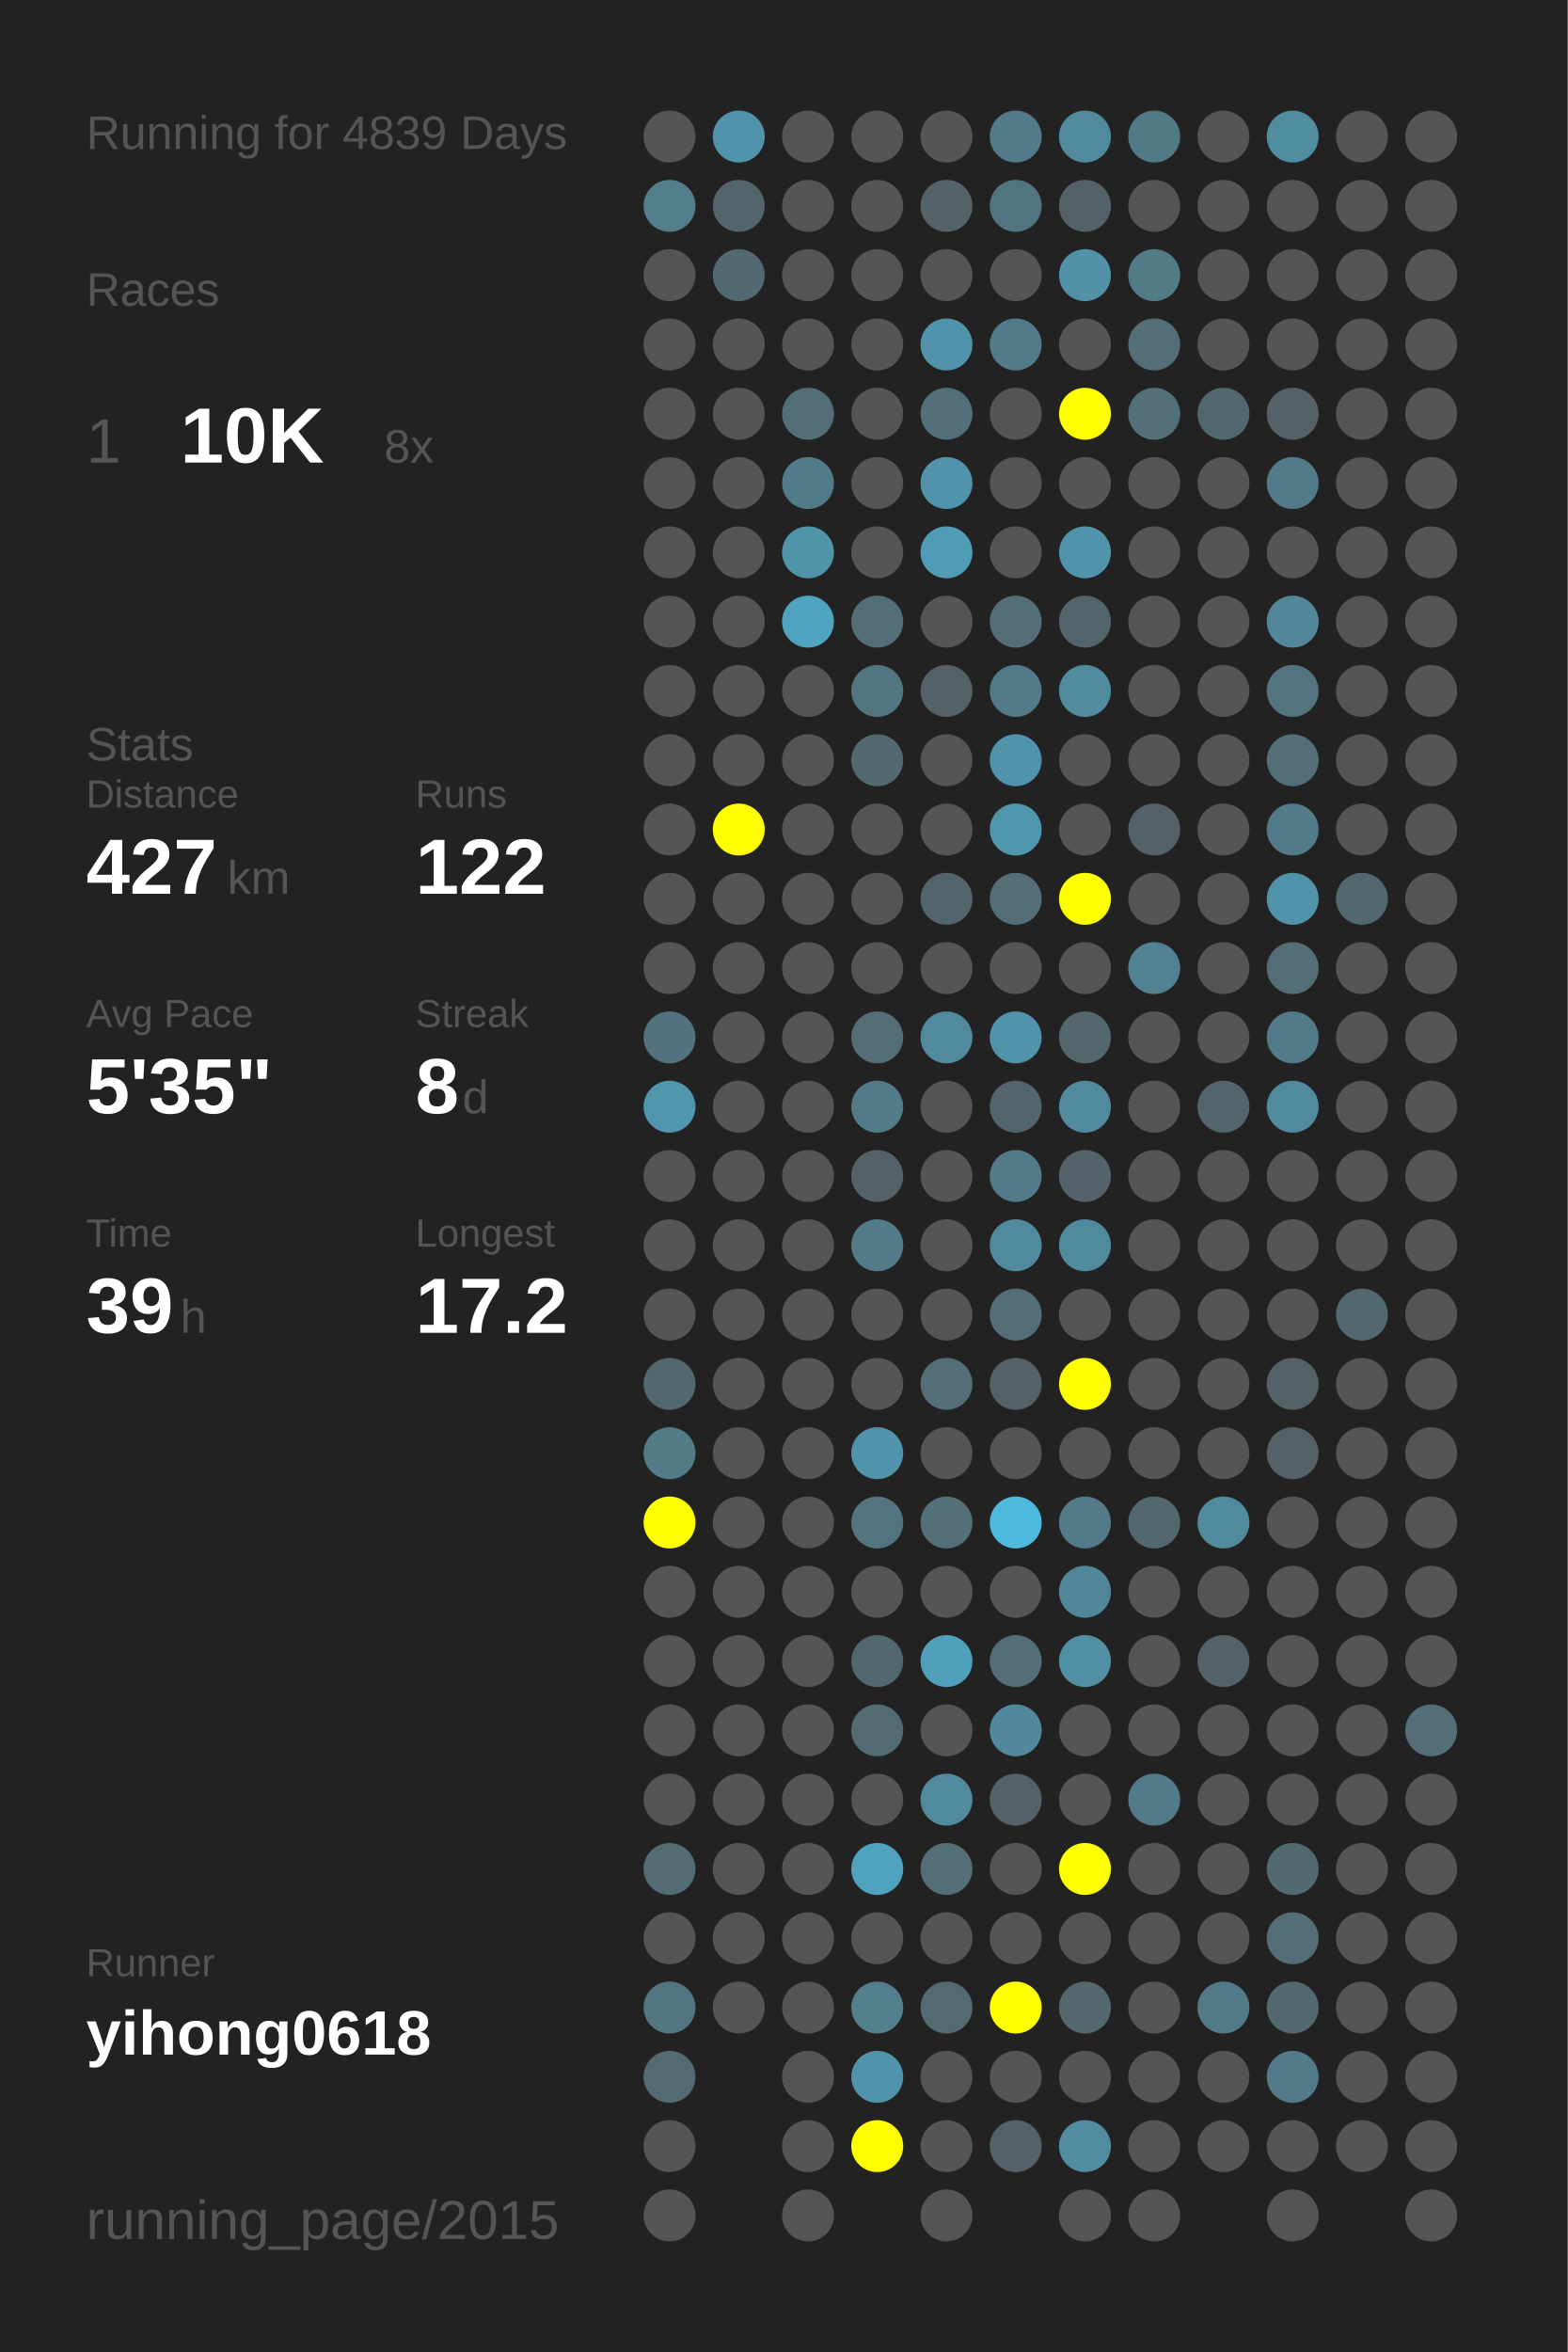
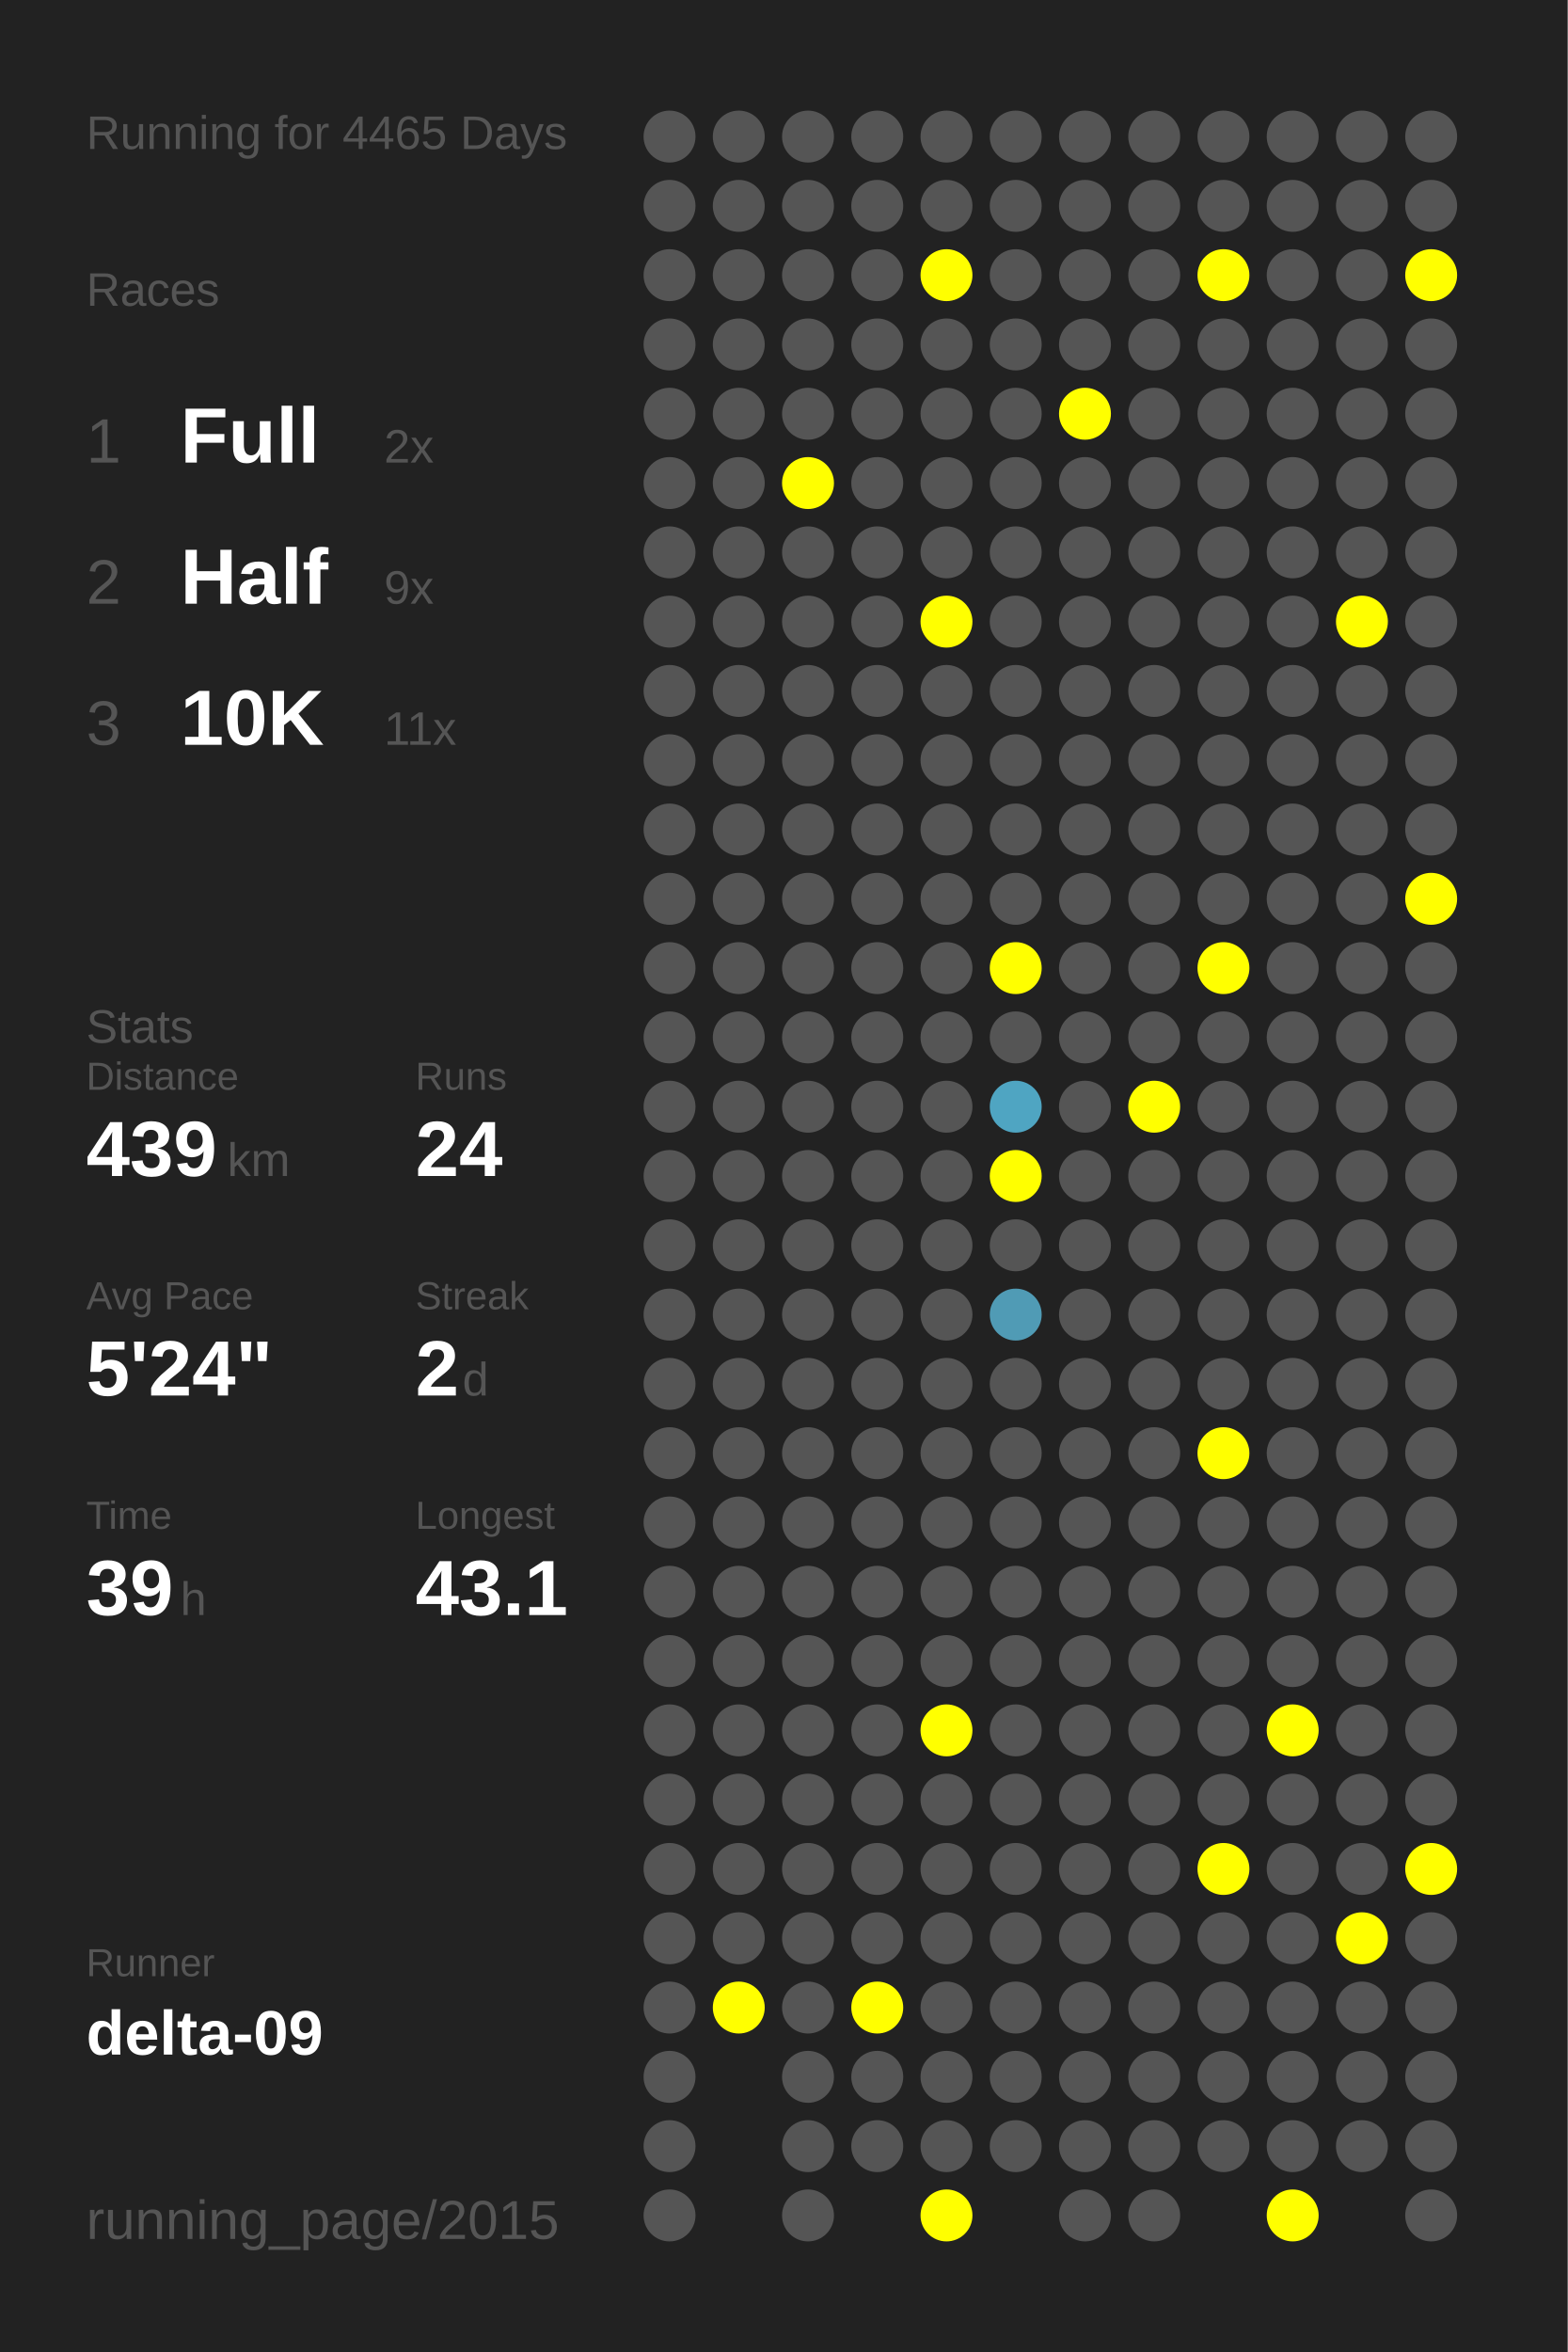
<svg xmlns="http://www.w3.org/2000/svg" baseProfile="full" height="300mm" version="1.1" viewBox="0,0,200,300" width="200mm">
  <defs />
  <rect fill="#222222" height="300" width="200" x="0" y="0" />
-   <text fill="#555555" style="font-size:6px; font-family:Arial;" x="11" y="19">Running for 4839 Days</text>
+   <text fill="#555555" style="font-size:6px; font-family:Arial;" x="11" y="19">Running for 4465 Days</text>
  <text fill="#555555" style="font-size:6px; font-family:Arial;" x="11" y="39">Races</text>
  <text fill="#555555" style="font-size:8px; font-family:Arial;" x="11" y="59">1</text>
-   <text fill="#FFFFFF" style="font-size:10px; font-family:Arial; font-weight:bold;" x="23" y="59">10K</text>
-   <text fill="#555555" style="font-size:6px; font-family:Arial;" x="49" y="59">8x</text>
-   <text fill="#555555" style="font-size:6px; font-family:Arial;" x="11" y="97">Stats</text>
-   <text fill="#555555" style="font-size:5px; font-family:Arial;" x="11" y="103">Distance</text>
-   <text fill="#FFFFFF" style="font-size:10px; font-family:Arial; font-weight:bold;" x="11" y="114">427</text>
-   <text fill="#555555" style="font-size:6px; font-family:Arial;" x="29" y="114">km</text>
-   <text fill="#555555" style="font-size:5px; font-family:Arial;" x="53" y="103">Runs</text>
-   <text fill="#FFFFFF" style="font-size:10px; font-family:Arial; font-weight:bold;" x="53" y="114">122</text>
-   <text fill="#555555" style="font-size:5px; font-family:Arial;" x="11" y="131">Avg Pace</text>
-   <text fill="#FFFFFF" style="font-size:10px; font-family:Arial; font-weight:bold;" x="11" y="142">5'35"</text>
-   <text fill="#555555" style="font-size:5px; font-family:Arial;" x="53" y="131">Streak</text>
-   <text fill="#FFFFFF" style="font-size:10px; font-family:Arial; font-weight:bold;" x="53" y="142">8</text>
-   <text fill="#555555" style="font-size:6px; font-family:Arial;" x="59" y="142">d</text>
-   <text fill="#555555" style="font-size:5px; font-family:Arial;" x="11" y="159">Time</text>
-   <text fill="#FFFFFF" style="font-size:10px; font-family:Arial; font-weight:bold;" x="11" y="170">39</text>
-   <text fill="#555555" style="font-size:6px; font-family:Arial;" x="23" y="170">h</text>
-   <text fill="#555555" style="font-size:5px; font-family:Arial;" x="53" y="159">Longest</text>
-   <text fill="#FFFFFF" style="font-size:10px; font-family:Arial; font-weight:bold;" x="53" y="170">17.2</text>
+   <text fill="#FFFFFF" style="font-size:10px; font-family:Arial; font-weight:bold;" x="23" y="59">Full</text>
+   <text fill="#555555" style="font-size:6px; font-family:Arial;" x="49" y="59">2x</text>
+   <text fill="#555555" style="font-size:8px; font-family:Arial;" x="11" y="77">2</text>
+   <text fill="#FFFFFF" style="font-size:10px; font-family:Arial; font-weight:bold;" x="23" y="77">Half</text>
+   <text fill="#555555" style="font-size:6px; font-family:Arial;" x="49" y="77">9x</text>
+   <text fill="#555555" style="font-size:8px; font-family:Arial;" x="11" y="95">3</text>
+   <text fill="#FFFFFF" style="font-size:10px; font-family:Arial; font-weight:bold;" x="23" y="95">10K</text>
+   <text fill="#555555" style="font-size:6px; font-family:Arial;" x="49" y="95">11x</text>
+   <text fill="#555555" style="font-size:6px; font-family:Arial;" x="11" y="133">Stats</text>
+   <text fill="#555555" style="font-size:5px; font-family:Arial;" x="11" y="139">Distance</text>
+   <text fill="#FFFFFF" style="font-size:10px; font-family:Arial; font-weight:bold;" x="11" y="150">439</text>
+   <text fill="#555555" style="font-size:6px; font-family:Arial;" x="29" y="150">km</text>
+   <text fill="#555555" style="font-size:5px; font-family:Arial;" x="53" y="139">Runs</text>
+   <text fill="#FFFFFF" style="font-size:10px; font-family:Arial; font-weight:bold;" x="53" y="150">24</text>
+   <text fill="#555555" style="font-size:5px; font-family:Arial;" x="11" y="167">Avg Pace</text>
+   <text fill="#FFFFFF" style="font-size:10px; font-family:Arial; font-weight:bold;" x="11" y="178">5'24"</text>
+   <text fill="#555555" style="font-size:5px; font-family:Arial;" x="53" y="167">Streak</text>
+   <text fill="#FFFFFF" style="font-size:10px; font-family:Arial; font-weight:bold;" x="53" y="178">2</text>
+   <text fill="#555555" style="font-size:6px; font-family:Arial;" x="59" y="178">d</text>
+   <text fill="#555555" style="font-size:5px; font-family:Arial;" x="11" y="195">Time</text>
+   <text fill="#FFFFFF" style="font-size:10px; font-family:Arial; font-weight:bold;" x="11" y="206">39</text>
+   <text fill="#555555" style="font-size:6px; font-family:Arial;" x="23" y="206">h</text>
+   <text fill="#555555" style="font-size:5px; font-family:Arial;" x="53" y="195">Longest</text>
+   <text fill="#FFFFFF" style="font-size:10px; font-family:Arial; font-weight:bold;" x="53" y="206">43.1</text>
  <text fill="#555555" style="font-size:5px; font-family:Arial;" x="11" y="252.065">Runner</text>
-   <text fill="#FFFFFF" style="font-size:8px; font-family:Arial; font-weight:bold;" x="11" y="262.065">yihong0618</text>
+   <text fill="#FFFFFF" style="font-size:8px; font-family:Arial; font-weight:bold;" x="11" y="262.065">delta-09</text>
  <text fill="#555555" style="font-size:7px; font-family:Arial;" x="11" y="285.581">running_page/2015</text>
  <circle cx="85.417" cy="17.419" fill="#555555" r="3.312" />
-   <circle cx="85.417" cy="26.258" fill="#527e8c" r="3.312" />
+   <circle cx="85.417" cy="26.258" fill="#555555" r="3.312" />
  <circle cx="85.417" cy="35.097" fill="#555555" r="3.312" />
  <circle cx="85.417" cy="43.935" fill="#555555" r="3.312" />
  <circle cx="85.417" cy="52.774" fill="#555555" r="3.312" />
  <circle cx="85.417" cy="61.613" fill="#555555" r="3.312" />
  <circle cx="85.417" cy="70.452" fill="#555555" r="3.312" />
  <circle cx="85.417" cy="79.29" fill="#555555" r="3.312" />
  <circle cx="85.417" cy="88.129" fill="#555555" r="3.312" />
  <circle cx="85.417" cy="96.968" fill="#555555" r="3.312" />
  <circle cx="85.417" cy="105.806" fill="#555555" r="3.312" />
  <circle cx="85.417" cy="114.645" fill="#555555" r="3.312" />
  <circle cx="85.417" cy="123.484" fill="#555555" r="3.312" />
-   <circle cx="85.417" cy="132.323" fill="#53727d" r="3.312" />
-   <circle cx="85.417" cy="141.161" fill="#5096ad" r="3.312" />
+   <circle cx="85.417" cy="132.323" fill="#555555" r="3.312" />
+   <circle cx="85.417" cy="141.161" fill="#555555" r="3.312" />
  <circle cx="85.417" cy="150" fill="#555555" r="3.312" />
  <circle cx="85.417" cy="158.839" fill="#555555" r="3.312" />
  <circle cx="85.417" cy="167.677" fill="#555555" r="3.312" />
-   <circle cx="85.417" cy="176.516" fill="#53676e" r="3.312" />
-   <circle cx="85.417" cy="185.355" fill="#527b88" r="3.312" />
-   <circle cx="85.417" cy="194.194" fill="#FFFF00" r="3.312" />
+   <circle cx="85.417" cy="176.516" fill="#555555" r="3.312" />
+   <circle cx="85.417" cy="185.355" fill="#555555" r="3.312" />
+   <circle cx="85.417" cy="194.194" fill="#555555" r="3.312" />
  <circle cx="85.417" cy="203.032" fill="#555555" r="3.312" />
  <circle cx="85.417" cy="211.871" fill="#555555" r="3.312" />
  <circle cx="85.417" cy="220.71" fill="#555555" r="3.312" />
  <circle cx="85.417" cy="229.548" fill="#555555" r="3.312" />
-   <circle cx="85.417" cy="238.387" fill="#536b73" r="3.312" />
+   <circle cx="85.417" cy="238.387" fill="#555555" r="3.312" />
  <circle cx="85.417" cy="247.226" fill="#555555" r="3.312" />
-   <circle cx="85.417" cy="256.065" fill="#527581" r="3.312" />
-   <circle cx="85.417" cy="264.903" fill="#536a72" r="3.312" />
+   <circle cx="85.417" cy="256.065" fill="#555555" r="3.312" />
+   <circle cx="85.417" cy="264.903" fill="#555555" r="3.312" />
  <circle cx="85.417" cy="273.742" fill="#555555" r="3.312" />
  <circle cx="85.417" cy="282.581" fill="#555555" r="3.312" />
-   <circle cx="94.25" cy="17.419" fill="#5093aa" r="3.312" />
-   <circle cx="94.25" cy="26.258" fill="#53646a" r="3.312" />
-   <circle cx="94.25" cy="35.097" fill="#536971" r="3.312" />
+   <circle cx="94.25" cy="17.419" fill="#555555" r="3.312" />
+   <circle cx="94.25" cy="26.258" fill="#555555" r="3.312" />
+   <circle cx="94.25" cy="35.097" fill="#555555" r="3.312" />
  <circle cx="94.25" cy="43.935" fill="#555555" r="3.312" />
  <circle cx="94.25" cy="52.774" fill="#555555" r="3.312" />
  <circle cx="94.25" cy="61.613" fill="#555555" r="3.312" />
  <circle cx="94.25" cy="70.452" fill="#555555" r="3.312" />
  <circle cx="94.25" cy="79.29" fill="#555555" r="3.312" />
  <circle cx="94.25" cy="88.129" fill="#555555" r="3.312" />
  <circle cx="94.25" cy="96.968" fill="#555555" r="3.312" />
-   <circle cx="94.25" cy="105.806" fill="#FFFF00" r="3.312" />
+   <circle cx="94.25" cy="105.806" fill="#555555" r="3.312" />
  <circle cx="94.25" cy="114.645" fill="#555555" r="3.312" />
  <circle cx="94.25" cy="123.484" fill="#555555" r="3.312" />
  <circle cx="94.25" cy="132.323" fill="#555555" r="3.312" />
  <circle cx="94.25" cy="141.161" fill="#555555" r="3.312" />
  <circle cx="94.25" cy="150" fill="#555555" r="3.312" />
  <circle cx="94.25" cy="158.839" fill="#555555" r="3.312" />
  <circle cx="94.25" cy="167.677" fill="#555555" r="3.312" />
  <circle cx="94.25" cy="176.516" fill="#555555" r="3.312" />
  <circle cx="94.25" cy="185.355" fill="#555555" r="3.312" />
  <circle cx="94.25" cy="194.194" fill="#555555" r="3.312" />
  <circle cx="94.25" cy="203.032" fill="#555555" r="3.312" />
  <circle cx="94.25" cy="211.871" fill="#555555" r="3.312" />
  <circle cx="94.25" cy="220.71" fill="#555555" r="3.312" />
  <circle cx="94.25" cy="229.548" fill="#555555" r="3.312" />
  <circle cx="94.25" cy="238.387" fill="#555555" r="3.312" />
  <circle cx="94.25" cy="247.226" fill="#555555" r="3.312" />
-   <circle cx="94.25" cy="256.065" fill="#555555" r="3.312" />
+   <circle cx="94.25" cy="256.065" fill="#FFFF00" r="3.312" />
  <circle cx="103.083" cy="17.419" fill="#555555" r="3.312" />
  <circle cx="103.083" cy="26.258" fill="#555555" r="3.312" />
  <circle cx="103.083" cy="35.097" fill="#555555" r="3.312" />
  <circle cx="103.083" cy="43.935" fill="#555555" r="3.312" />
-   <circle cx="103.083" cy="52.774" fill="#536e77" r="3.312" />
-   <circle cx="103.083" cy="61.613" fill="#527b89" r="3.312" />
-   <circle cx="103.083" cy="70.452" fill="#5094aa" r="3.312" />
-   <circle cx="103.083" cy="79.29" fill="#4fa4c0" r="3.312" />
+   <circle cx="103.083" cy="52.774" fill="#555555" r="3.312" />
+   <circle cx="103.083" cy="61.613" fill="#FFFF00" r="3.312" />
+   <circle cx="103.083" cy="70.452" fill="#555555" r="3.312" />
+   <circle cx="103.083" cy="79.29" fill="#555555" r="3.312" />
  <circle cx="103.083" cy="88.129" fill="#555555" r="3.312" />
  <circle cx="103.083" cy="96.968" fill="#555555" r="3.312" />
  <circle cx="103.083" cy="105.806" fill="#555555" r="3.312" />
  <circle cx="103.083" cy="114.645" fill="#555555" r="3.312" />
  <circle cx="103.083" cy="123.484" fill="#555555" r="3.312" />
  <circle cx="103.083" cy="132.323" fill="#555555" r="3.312" />
  <circle cx="103.083" cy="141.161" fill="#555555" r="3.312" />
  <circle cx="103.083" cy="150" fill="#555555" r="3.312" />
  <circle cx="103.083" cy="158.839" fill="#555555" r="3.312" />
  <circle cx="103.083" cy="167.677" fill="#555555" r="3.312" />
  <circle cx="103.083" cy="176.516" fill="#555555" r="3.312" />
  <circle cx="103.083" cy="185.355" fill="#555555" r="3.312" />
  <circle cx="103.083" cy="194.194" fill="#555555" r="3.312" />
  <circle cx="103.083" cy="203.032" fill="#555555" r="3.312" />
  <circle cx="103.083" cy="211.871" fill="#555555" r="3.312" />
  <circle cx="103.083" cy="220.71" fill="#555555" r="3.312" />
  <circle cx="103.083" cy="229.548" fill="#555555" r="3.312" />
  <circle cx="103.083" cy="238.387" fill="#555555" r="3.312" />
  <circle cx="103.083" cy="247.226" fill="#555555" r="3.312" />
  <circle cx="103.083" cy="256.065" fill="#555555" r="3.312" />
  <circle cx="103.083" cy="264.903" fill="#555555" r="3.312" />
  <circle cx="103.083" cy="273.742" fill="#555555" r="3.312" />
  <circle cx="103.083" cy="282.581" fill="#555555" r="3.312" />
  <circle cx="111.917" cy="17.419" fill="#555555" r="3.312" />
  <circle cx="111.917" cy="26.258" fill="#555555" r="3.312" />
  <circle cx="111.917" cy="35.097" fill="#555555" r="3.312" />
  <circle cx="111.917" cy="43.935" fill="#555555" r="3.312" />
  <circle cx="111.917" cy="52.774" fill="#555555" r="3.312" />
  <circle cx="111.917" cy="61.613" fill="#555555" r="3.312" />
  <circle cx="111.917" cy="70.452" fill="#555555" r="3.312" />
-   <circle cx="111.917" cy="79.29" fill="#536e77" r="3.312" />
-   <circle cx="111.917" cy="88.129" fill="#527580" r="3.312" />
-   <circle cx="111.917" cy="96.968" fill="#536970" r="3.312" />
+   <circle cx="111.917" cy="79.29" fill="#555555" r="3.312" />
+   <circle cx="111.917" cy="88.129" fill="#555555" r="3.312" />
+   <circle cx="111.917" cy="96.968" fill="#555555" r="3.312" />
  <circle cx="111.917" cy="105.806" fill="#555555" r="3.312" />
  <circle cx="111.917" cy="114.645" fill="#555555" r="3.312" />
  <circle cx="111.917" cy="123.484" fill="#555555" r="3.312" />
-   <circle cx="111.917" cy="132.323" fill="#536e77" r="3.312" />
-   <circle cx="111.917" cy="141.161" fill="#527a88" r="3.312" />
-   <circle cx="111.917" cy="150" fill="#546166" r="3.312" />
-   <circle cx="111.917" cy="158.839" fill="#527a88" r="3.312" />
+   <circle cx="111.917" cy="132.323" fill="#555555" r="3.312" />
+   <circle cx="111.917" cy="141.161" fill="#555555" r="3.312" />
+   <circle cx="111.917" cy="150" fill="#555555" r="3.312" />
+   <circle cx="111.917" cy="158.839" fill="#555555" r="3.312" />
  <circle cx="111.917" cy="167.677" fill="#555555" r="3.312" />
  <circle cx="111.917" cy="176.516" fill="#555555" r="3.312" />
-   <circle cx="111.917" cy="185.355" fill="#5093aa" r="3.312" />
-   <circle cx="111.917" cy="194.194" fill="#53747f" r="3.312" />
+   <circle cx="111.917" cy="185.355" fill="#555555" r="3.312" />
+   <circle cx="111.917" cy="194.194" fill="#555555" r="3.312" />
  <circle cx="111.917" cy="203.032" fill="#555555" r="3.312" />
-   <circle cx="111.917" cy="211.871" fill="#53676e" r="3.312" />
-   <circle cx="111.917" cy="220.71" fill="#536c74" r="3.312" />
+   <circle cx="111.917" cy="211.871" fill="#555555" r="3.312" />
+   <circle cx="111.917" cy="220.71" fill="#555555" r="3.312" />
  <circle cx="111.917" cy="229.548" fill="#555555" r="3.312" />
-   <circle cx="111.917" cy="238.387" fill="#4fa3bf" r="3.312" />
+   <circle cx="111.917" cy="238.387" fill="#555555" r="3.312" />
  <circle cx="111.917" cy="247.226" fill="#555555" r="3.312" />
-   <circle cx="111.917" cy="256.065" fill="#527e8d" r="3.312" />
-   <circle cx="111.917" cy="264.903" fill="#5093aa" r="3.312" />
-   <circle cx="111.917" cy="273.742" fill="#FFFF00" r="3.312" />
+   <circle cx="111.917" cy="256.065" fill="#FFFF00" r="3.312" />
+   <circle cx="111.917" cy="264.903" fill="#555555" r="3.312" />
+   <circle cx="111.917" cy="273.742" fill="#555555" r="3.312" />
  <circle cx="120.75" cy="17.419" fill="#555555" r="3.312" />
-   <circle cx="120.75" cy="26.258" fill="#546368" r="3.312" />
-   <circle cx="120.75" cy="35.097" fill="#555555" r="3.312" />
-   <circle cx="120.75" cy="43.935" fill="#5093aa" r="3.312" />
-   <circle cx="120.75" cy="52.774" fill="#536f79" r="3.312" />
-   <circle cx="120.75" cy="61.613" fill="#5093aa" r="3.312" />
-   <circle cx="120.75" cy="70.452" fill="#509cb6" r="3.312" />
-   <circle cx="120.75" cy="79.29" fill="#555555" r="3.312" />
-   <circle cx="120.75" cy="88.129" fill="#546166" r="3.312" />
+   <circle cx="120.75" cy="26.258" fill="#555555" r="3.312" />
+   <circle cx="120.75" cy="35.097" fill="#FFFF00" r="3.312" />
+   <circle cx="120.75" cy="43.935" fill="#555555" r="3.312" />
+   <circle cx="120.75" cy="52.774" fill="#555555" r="3.312" />
+   <circle cx="120.75" cy="61.613" fill="#555555" r="3.312" />
+   <circle cx="120.75" cy="70.452" fill="#555555" r="3.312" />
+   <circle cx="120.75" cy="79.29" fill="#FFFF00" r="3.312" />
+   <circle cx="120.75" cy="88.129" fill="#555555" r="3.312" />
  <circle cx="120.75" cy="96.968" fill="#555555" r="3.312" />
  <circle cx="120.75" cy="105.806" fill="#555555" r="3.312" />
-   <circle cx="120.75" cy="114.645" fill="#53646a" r="3.312" />
+   <circle cx="120.75" cy="114.645" fill="#555555" r="3.312" />
  <circle cx="120.75" cy="123.484" fill="#555555" r="3.312" />
-   <circle cx="120.75" cy="132.323" fill="#518a9d" r="3.312" />
+   <circle cx="120.75" cy="132.323" fill="#555555" r="3.312" />
  <circle cx="120.75" cy="141.161" fill="#555555" r="3.312" />
  <circle cx="120.75" cy="150" fill="#555555" r="3.312" />
  <circle cx="120.75" cy="158.839" fill="#555555" r="3.312" />
  <circle cx="120.75" cy="167.677" fill="#555555" r="3.312" />
-   <circle cx="120.75" cy="176.516" fill="#536e77" r="3.312" />
+   <circle cx="120.75" cy="176.516" fill="#555555" r="3.312" />
  <circle cx="120.75" cy="185.355" fill="#555555" r="3.312" />
-   <circle cx="120.75" cy="194.194" fill="#536f78" r="3.312" />
+   <circle cx="120.75" cy="194.194" fill="#555555" r="3.312" />
  <circle cx="120.75" cy="203.032" fill="#555555" r="3.312" />
-   <circle cx="120.75" cy="211.871" fill="#50a0bb" r="3.312" />
-   <circle cx="120.75" cy="220.71" fill="#555555" r="3.312" />
-   <circle cx="120.75" cy="229.548" fill="#518a9d" r="3.312" />
-   <circle cx="120.75" cy="238.387" fill="#536e77" r="3.312" />
+   <circle cx="120.75" cy="211.871" fill="#555555" r="3.312" />
+   <circle cx="120.75" cy="220.71" fill="#FFFF00" r="3.312" />
+   <circle cx="120.75" cy="229.548" fill="#555555" r="3.312" />
+   <circle cx="120.75" cy="238.387" fill="#555555" r="3.312" />
  <circle cx="120.75" cy="247.226" fill="#555555" r="3.312" />
-   <circle cx="120.75" cy="256.065" fill="#536a72" r="3.312" />
+   <circle cx="120.75" cy="256.065" fill="#555555" r="3.312" />
  <circle cx="120.75" cy="264.903" fill="#555555" r="3.312" />
  <circle cx="120.75" cy="273.742" fill="#555555" r="3.312" />
-   <circle cx="120.75" cy="282.581" fill="#555555" r="3.312" />
-   <circle cx="129.583" cy="17.419" fill="#527a88" r="3.312" />
-   <circle cx="129.583" cy="26.258" fill="#52747f" r="3.312" />
+   <circle cx="120.75" cy="282.581" fill="#FFFF00" r="3.312" />
+   <circle cx="129.583" cy="17.419" fill="#555555" r="3.312" />
+   <circle cx="129.583" cy="26.258" fill="#555555" r="3.312" />
  <circle cx="129.583" cy="35.097" fill="#555555" r="3.312" />
-   <circle cx="129.583" cy="43.935" fill="#527a88" r="3.312" />
+   <circle cx="129.583" cy="43.935" fill="#555555" r="3.312" />
  <circle cx="129.583" cy="52.774" fill="#555555" r="3.312" />
  <circle cx="129.583" cy="61.613" fill="#555555" r="3.312" />
  <circle cx="129.583" cy="70.452" fill="#555555" r="3.312" />
-   <circle cx="129.583" cy="79.29" fill="#536e77" r="3.312" />
-   <circle cx="129.583" cy="88.129" fill="#527a88" r="3.312" />
-   <circle cx="129.583" cy="96.968" fill="#5093aa" r="3.312" />
-   <circle cx="129.583" cy="105.806" fill="#5096ad" r="3.312" />
-   <circle cx="129.583" cy="114.645" fill="#536e77" r="3.312" />
-   <circle cx="129.583" cy="123.484" fill="#555555" r="3.312" />
-   <circle cx="129.583" cy="132.323" fill="#5093aa" r="3.312" />
-   <circle cx="129.583" cy="141.161" fill="#53656a" r="3.312" />
-   <circle cx="129.583" cy="150" fill="#527a88" r="3.312" />
-   <circle cx="129.583" cy="158.839" fill="#518a9e" r="3.312" />
-   <circle cx="129.583" cy="167.677" fill="#536e77" r="3.312" />
-   <circle cx="129.583" cy="176.516" fill="#546166" r="3.312" />
+   <circle cx="129.583" cy="79.29" fill="#555555" r="3.312" />
+   <circle cx="129.583" cy="88.129" fill="#555555" r="3.312" />
+   <circle cx="129.583" cy="96.968" fill="#555555" r="3.312" />
+   <circle cx="129.583" cy="105.806" fill="#555555" r="3.312" />
+   <circle cx="129.583" cy="114.645" fill="#555555" r="3.312" />
+   <circle cx="129.583" cy="123.484" fill="#FFFF00" r="3.312" />
+   <circle cx="129.583" cy="132.323" fill="#555555" r="3.312" />
+   <circle cx="129.583" cy="141.161" fill="#4fa5c2" r="3.312" />
+   <circle cx="129.583" cy="150" fill="#FFFF00" r="3.312" />
+   <circle cx="129.583" cy="158.839" fill="#555555" r="3.312" />
+   <circle cx="129.583" cy="167.677" fill="#509bb5" r="3.312" />
+   <circle cx="129.583" cy="176.516" fill="#555555" r="3.312" />
  <circle cx="129.583" cy="185.355" fill="#555555" r="3.312" />
-   <circle cx="129.583" cy="194.194" fill="#4eb9dd" r="3.312" />
+   <circle cx="129.583" cy="194.194" fill="#555555" r="3.312" />
  <circle cx="129.583" cy="203.032" fill="#555555" r="3.312" />
-   <circle cx="129.583" cy="211.871" fill="#536e77" r="3.312" />
-   <circle cx="129.583" cy="220.71" fill="#51889b" r="3.312" />
-   <circle cx="129.583" cy="229.548" fill="#546166" r="3.312" />
+   <circle cx="129.583" cy="211.871" fill="#555555" r="3.312" />
+   <circle cx="129.583" cy="220.71" fill="#555555" r="3.312" />
+   <circle cx="129.583" cy="229.548" fill="#555555" r="3.312" />
  <circle cx="129.583" cy="238.387" fill="#555555" r="3.312" />
  <circle cx="129.583" cy="247.226" fill="#555555" r="3.312" />
-   <circle cx="129.583" cy="256.065" fill="#FFFF00" r="3.312" />
+   <circle cx="129.583" cy="256.065" fill="#555555" r="3.312" />
  <circle cx="129.583" cy="264.903" fill="#555555" r="3.312" />
-   <circle cx="129.583" cy="273.742" fill="#546166" r="3.312" />
-   <circle cx="138.417" cy="17.419" fill="#518a9d" r="3.312" />
-   <circle cx="138.417" cy="26.258" fill="#546166" r="3.312" />
-   <circle cx="138.417" cy="35.097" fill="#5192a9" r="3.312" />
+   <circle cx="129.583" cy="273.742" fill="#555555" r="3.312" />
+   <circle cx="138.417" cy="17.419" fill="#555555" r="3.312" />
+   <circle cx="138.417" cy="26.258" fill="#555555" r="3.312" />
+   <circle cx="138.417" cy="35.097" fill="#555555" r="3.312" />
  <circle cx="138.417" cy="43.935" fill="#555555" r="3.312" />
  <circle cx="138.417" cy="52.774" fill="#FFFF00" r="3.312" />
  <circle cx="138.417" cy="61.613" fill="#555555" r="3.312" />
-   <circle cx="138.417" cy="70.452" fill="#5093aa" r="3.312" />
-   <circle cx="138.417" cy="79.29" fill="#53646a" r="3.312" />
-   <circle cx="138.417" cy="88.129" fill="#518b9e" r="3.312" />
+   <circle cx="138.417" cy="70.452" fill="#555555" r="3.312" />
+   <circle cx="138.417" cy="79.29" fill="#555555" r="3.312" />
+   <circle cx="138.417" cy="88.129" fill="#555555" r="3.312" />
  <circle cx="138.417" cy="96.968" fill="#555555" r="3.312" />
  <circle cx="138.417" cy="105.806" fill="#555555" r="3.312" />
-   <circle cx="138.417" cy="114.645" fill="#FFFF00" r="3.312" />
+   <circle cx="138.417" cy="114.645" fill="#555555" r="3.312" />
  <circle cx="138.417" cy="123.484" fill="#555555" r="3.312" />
-   <circle cx="138.417" cy="132.323" fill="#53676d" r="3.312" />
-   <circle cx="138.417" cy="141.161" fill="#518a9d" r="3.312" />
-   <circle cx="138.417" cy="150" fill="#546369" r="3.312" />
-   <circle cx="138.417" cy="158.839" fill="#518a9d" r="3.312" />
+   <circle cx="138.417" cy="132.323" fill="#555555" r="3.312" />
+   <circle cx="138.417" cy="141.161" fill="#555555" r="3.312" />
+   <circle cx="138.417" cy="150" fill="#555555" r="3.312" />
+   <circle cx="138.417" cy="158.839" fill="#555555" r="3.312" />
  <circle cx="138.417" cy="167.677" fill="#555555" r="3.312" />
-   <circle cx="138.417" cy="176.516" fill="#FFFF00" r="3.312" />
+   <circle cx="138.417" cy="176.516" fill="#555555" r="3.312" />
  <circle cx="138.417" cy="185.355" fill="#555555" r="3.312" />
-   <circle cx="138.417" cy="194.194" fill="#527a88" r="3.312" />
-   <circle cx="138.417" cy="203.032" fill="#518799" r="3.312" />
-   <circle cx="138.417" cy="211.871" fill="#518fa4" r="3.312" />
+   <circle cx="138.417" cy="194.194" fill="#555555" r="3.312" />
+   <circle cx="138.417" cy="203.032" fill="#555555" r="3.312" />
+   <circle cx="138.417" cy="211.871" fill="#555555" r="3.312" />
  <circle cx="138.417" cy="220.71" fill="#555555" r="3.312" />
  <circle cx="138.417" cy="229.548" fill="#555555" r="3.312" />
-   <circle cx="138.417" cy="238.387" fill="#FFFF00" r="3.312" />
+   <circle cx="138.417" cy="238.387" fill="#555555" r="3.312" />
  <circle cx="138.417" cy="247.226" fill="#555555" r="3.312" />
-   <circle cx="138.417" cy="256.065" fill="#53676d" r="3.312" />
+   <circle cx="138.417" cy="256.065" fill="#555555" r="3.312" />
  <circle cx="138.417" cy="264.903" fill="#555555" r="3.312" />
-   <circle cx="138.417" cy="273.742" fill="#518ca0" r="3.312" />
+   <circle cx="138.417" cy="273.742" fill="#555555" r="3.312" />
  <circle cx="138.417" cy="282.581" fill="#555555" r="3.312" />
-   <circle cx="147.25" cy="17.419" fill="#527986" r="3.312" />
+   <circle cx="147.25" cy="17.419" fill="#555555" r="3.312" />
  <circle cx="147.25" cy="26.258" fill="#555555" r="3.312" />
-   <circle cx="147.25" cy="35.097" fill="#527b88" r="3.312" />
-   <circle cx="147.25" cy="43.935" fill="#536e77" r="3.312" />
-   <circle cx="147.25" cy="52.774" fill="#537079" r="3.312" />
+   <circle cx="147.25" cy="35.097" fill="#555555" r="3.312" />
+   <circle cx="147.25" cy="43.935" fill="#555555" r="3.312" />
+   <circle cx="147.25" cy="52.774" fill="#555555" r="3.312" />
  <circle cx="147.25" cy="61.613" fill="#555555" r="3.312" />
  <circle cx="147.25" cy="70.452" fill="#555555" r="3.312" />
  <circle cx="147.25" cy="79.29" fill="#555555" r="3.312" />
  <circle cx="147.25" cy="88.129" fill="#555555" r="3.312" />
  <circle cx="147.25" cy="96.968" fill="#555555" r="3.312" />
-   <circle cx="147.25" cy="105.806" fill="#546166" r="3.312" />
+   <circle cx="147.25" cy="105.806" fill="#555555" r="3.312" />
  <circle cx="147.25" cy="114.645" fill="#555555" r="3.312" />
-   <circle cx="147.25" cy="123.484" fill="#528191" r="3.312" />
+   <circle cx="147.25" cy="123.484" fill="#555555" r="3.312" />
  <circle cx="147.25" cy="132.323" fill="#555555" r="3.312" />
-   <circle cx="147.25" cy="141.161" fill="#555555" r="3.312" />
+   <circle cx="147.25" cy="141.161" fill="#FFFF00" r="3.312" />
  <circle cx="147.25" cy="150" fill="#555555" r="3.312" />
  <circle cx="147.25" cy="158.839" fill="#555555" r="3.312" />
  <circle cx="147.25" cy="167.677" fill="#555555" r="3.312" />
  <circle cx="147.25" cy="176.516" fill="#555555" r="3.312" />
  <circle cx="147.25" cy="185.355" fill="#555555" r="3.312" />
-   <circle cx="147.25" cy="194.194" fill="#53676e" r="3.312" />
+   <circle cx="147.25" cy="194.194" fill="#555555" r="3.312" />
  <circle cx="147.25" cy="203.032" fill="#555555" r="3.312" />
  <circle cx="147.25" cy="211.871" fill="#555555" r="3.312" />
  <circle cx="147.25" cy="220.71" fill="#555555" r="3.312" />
-   <circle cx="147.25" cy="229.548" fill="#527a88" r="3.312" />
+   <circle cx="147.25" cy="229.548" fill="#555555" r="3.312" />
  <circle cx="147.25" cy="238.387" fill="#555555" r="3.312" />
  <circle cx="147.25" cy="247.226" fill="#555555" r="3.312" />
  <circle cx="147.25" cy="256.065" fill="#555555" r="3.312" />
  <circle cx="147.25" cy="264.903" fill="#555555" r="3.312" />
  <circle cx="147.25" cy="273.742" fill="#555555" r="3.312" />
  <circle cx="147.25" cy="282.581" fill="#555555" r="3.312" />
  <circle cx="156.083" cy="17.419" fill="#555555" r="3.312" />
  <circle cx="156.083" cy="26.258" fill="#555555" r="3.312" />
-   <circle cx="156.083" cy="35.097" fill="#555555" r="3.312" />
+   <circle cx="156.083" cy="35.097" fill="#FFFF00" r="3.312" />
  <circle cx="156.083" cy="43.935" fill="#555555" r="3.312" />
-   <circle cx="156.083" cy="52.774" fill="#53676e" r="3.312" />
+   <circle cx="156.083" cy="52.774" fill="#555555" r="3.312" />
  <circle cx="156.083" cy="61.613" fill="#555555" r="3.312" />
  <circle cx="156.083" cy="70.452" fill="#555555" r="3.312" />
  <circle cx="156.083" cy="79.29" fill="#555555" r="3.312" />
  <circle cx="156.083" cy="88.129" fill="#555555" r="3.312" />
  <circle cx="156.083" cy="96.968" fill="#555555" r="3.312" />
  <circle cx="156.083" cy="105.806" fill="#555555" r="3.312" />
  <circle cx="156.083" cy="114.645" fill="#555555" r="3.312" />
-   <circle cx="156.083" cy="123.484" fill="#555555" r="3.312" />
+   <circle cx="156.083" cy="123.484" fill="#FFFF00" r="3.312" />
  <circle cx="156.083" cy="132.323" fill="#555555" r="3.312" />
-   <circle cx="156.083" cy="141.161" fill="#53656a" r="3.312" />
+   <circle cx="156.083" cy="141.161" fill="#555555" r="3.312" />
  <circle cx="156.083" cy="150" fill="#555555" r="3.312" />
  <circle cx="156.083" cy="158.839" fill="#555555" r="3.312" />
  <circle cx="156.083" cy="167.677" fill="#555555" r="3.312" />
  <circle cx="156.083" cy="176.516" fill="#555555" r="3.312" />
-   <circle cx="156.083" cy="185.355" fill="#555555" r="3.312" />
-   <circle cx="156.083" cy="194.194" fill="#518a9d" r="3.312" />
+   <circle cx="156.083" cy="185.355" fill="#FFFF00" r="3.312" />
+   <circle cx="156.083" cy="194.194" fill="#555555" r="3.312" />
  <circle cx="156.083" cy="203.032" fill="#555555" r="3.312" />
-   <circle cx="156.083" cy="211.871" fill="#546368" r="3.312" />
+   <circle cx="156.083" cy="211.871" fill="#555555" r="3.312" />
  <circle cx="156.083" cy="220.71" fill="#555555" r="3.312" />
  <circle cx="156.083" cy="229.548" fill="#555555" r="3.312" />
-   <circle cx="156.083" cy="238.387" fill="#555555" r="3.312" />
+   <circle cx="156.083" cy="238.387" fill="#FFFF00" r="3.312" />
  <circle cx="156.083" cy="247.226" fill="#555555" r="3.312" />
-   <circle cx="156.083" cy="256.065" fill="#527a88" r="3.312" />
+   <circle cx="156.083" cy="256.065" fill="#555555" r="3.312" />
  <circle cx="156.083" cy="264.903" fill="#555555" r="3.312" />
  <circle cx="156.083" cy="273.742" fill="#555555" r="3.312" />
-   <circle cx="164.917" cy="17.419" fill="#518da1" r="3.312" />
+   <circle cx="164.917" cy="17.419" fill="#555555" r="3.312" />
  <circle cx="164.917" cy="26.258" fill="#555555" r="3.312" />
  <circle cx="164.917" cy="35.097" fill="#555555" r="3.312" />
  <circle cx="164.917" cy="43.935" fill="#555555" r="3.312" />
-   <circle cx="164.917" cy="52.774" fill="#546267" r="3.312" />
-   <circle cx="164.917" cy="61.613" fill="#527a88" r="3.312" />
+   <circle cx="164.917" cy="52.774" fill="#555555" r="3.312" />
+   <circle cx="164.917" cy="61.613" fill="#555555" r="3.312" />
  <circle cx="164.917" cy="70.452" fill="#555555" r="3.312" />
-   <circle cx="164.917" cy="79.29" fill="#518799" r="3.312" />
-   <circle cx="164.917" cy="88.129" fill="#53737e" r="3.312" />
-   <circle cx="164.917" cy="96.968" fill="#536e77" r="3.312" />
-   <circle cx="164.917" cy="105.806" fill="#527a88" r="3.312" />
-   <circle cx="164.917" cy="114.645" fill="#5093aa" r="3.312" />
-   <circle cx="164.917" cy="123.484" fill="#536e77" r="3.312" />
-   <circle cx="164.917" cy="132.323" fill="#527a88" r="3.312" />
-   <circle cx="164.917" cy="141.161" fill="#518a9d" r="3.312" />
+   <circle cx="164.917" cy="79.29" fill="#555555" r="3.312" />
+   <circle cx="164.917" cy="88.129" fill="#555555" r="3.312" />
+   <circle cx="164.917" cy="96.968" fill="#555555" r="3.312" />
+   <circle cx="164.917" cy="105.806" fill="#555555" r="3.312" />
+   <circle cx="164.917" cy="114.645" fill="#555555" r="3.312" />
+   <circle cx="164.917" cy="123.484" fill="#555555" r="3.312" />
+   <circle cx="164.917" cy="132.323" fill="#555555" r="3.312" />
+   <circle cx="164.917" cy="141.161" fill="#555555" r="3.312" />
  <circle cx="164.917" cy="150" fill="#555555" r="3.312" />
  <circle cx="164.917" cy="158.839" fill="#555555" r="3.312" />
  <circle cx="164.917" cy="167.677" fill="#555555" r="3.312" />
-   <circle cx="164.917" cy="176.516" fill="#546166" r="3.312" />
-   <circle cx="164.917" cy="185.355" fill="#546166" r="3.312" />
+   <circle cx="164.917" cy="176.516" fill="#555555" r="3.312" />
+   <circle cx="164.917" cy="185.355" fill="#555555" r="3.312" />
  <circle cx="164.917" cy="194.194" fill="#555555" r="3.312" />
  <circle cx="164.917" cy="203.032" fill="#555555" r="3.312" />
  <circle cx="164.917" cy="211.871" fill="#555555" r="3.312" />
-   <circle cx="164.917" cy="220.71" fill="#555555" r="3.312" />
+   <circle cx="164.917" cy="220.71" fill="#FFFF00" r="3.312" />
  <circle cx="164.917" cy="229.548" fill="#555555" r="3.312" />
-   <circle cx="164.917" cy="238.387" fill="#536970" r="3.312" />
-   <circle cx="164.917" cy="247.226" fill="#536e77" r="3.312" />
-   <circle cx="164.917" cy="256.065" fill="#53686f" r="3.312" />
-   <circle cx="164.917" cy="264.903" fill="#527a88" r="3.312" />
+   <circle cx="164.917" cy="238.387" fill="#555555" r="3.312" />
+   <circle cx="164.917" cy="247.226" fill="#555555" r="3.312" />
+   <circle cx="164.917" cy="256.065" fill="#555555" r="3.312" />
+   <circle cx="164.917" cy="264.903" fill="#555555" r="3.312" />
  <circle cx="164.917" cy="273.742" fill="#555555" r="3.312" />
-   <circle cx="164.917" cy="282.581" fill="#555555" r="3.312" />
+   <circle cx="164.917" cy="282.581" fill="#FFFF00" r="3.312" />
  <circle cx="173.75" cy="17.419" fill="#555555" r="3.312" />
  <circle cx="173.75" cy="26.258" fill="#555555" r="3.312" />
  <circle cx="173.75" cy="35.097" fill="#555555" r="3.312" />
  <circle cx="173.75" cy="43.935" fill="#555555" r="3.312" />
  <circle cx="173.75" cy="52.774" fill="#555555" r="3.312" />
  <circle cx="173.75" cy="61.613" fill="#555555" r="3.312" />
  <circle cx="173.75" cy="70.452" fill="#555555" r="3.312" />
-   <circle cx="173.75" cy="79.29" fill="#555555" r="3.312" />
+   <circle cx="173.75" cy="79.29" fill="#FFFF00" r="3.312" />
  <circle cx="173.75" cy="88.129" fill="#555555" r="3.312" />
  <circle cx="173.75" cy="96.968" fill="#555555" r="3.312" />
  <circle cx="173.75" cy="105.806" fill="#555555" r="3.312" />
-   <circle cx="173.75" cy="114.645" fill="#53676e" r="3.312" />
+   <circle cx="173.75" cy="114.645" fill="#555555" r="3.312" />
  <circle cx="173.75" cy="123.484" fill="#555555" r="3.312" />
  <circle cx="173.75" cy="132.323" fill="#555555" r="3.312" />
  <circle cx="173.75" cy="141.161" fill="#555555" r="3.312" />
  <circle cx="173.75" cy="150" fill="#555555" r="3.312" />
  <circle cx="173.75" cy="158.839" fill="#555555" r="3.312" />
-   <circle cx="173.75" cy="167.677" fill="#53676e" r="3.312" />
+   <circle cx="173.75" cy="167.677" fill="#555555" r="3.312" />
  <circle cx="173.75" cy="176.516" fill="#555555" r="3.312" />
  <circle cx="173.75" cy="185.355" fill="#555555" r="3.312" />
  <circle cx="173.75" cy="194.194" fill="#555555" r="3.312" />
  <circle cx="173.75" cy="203.032" fill="#555555" r="3.312" />
  <circle cx="173.75" cy="211.871" fill="#555555" r="3.312" />
  <circle cx="173.75" cy="220.71" fill="#555555" r="3.312" />
  <circle cx="173.75" cy="229.548" fill="#555555" r="3.312" />
  <circle cx="173.75" cy="238.387" fill="#555555" r="3.312" />
-   <circle cx="173.75" cy="247.226" fill="#555555" r="3.312" />
+   <circle cx="173.75" cy="247.226" fill="#FFFF00" r="3.312" />
  <circle cx="173.75" cy="256.065" fill="#555555" r="3.312" />
  <circle cx="173.75" cy="264.903" fill="#555555" r="3.312" />
  <circle cx="173.75" cy="273.742" fill="#555555" r="3.312" />
  <circle cx="182.583" cy="17.419" fill="#555555" r="3.312" />
  <circle cx="182.583" cy="26.258" fill="#555555" r="3.312" />
-   <circle cx="182.583" cy="35.097" fill="#555555" r="3.312" />
+   <circle cx="182.583" cy="35.097" fill="#FFFF00" r="3.312" />
  <circle cx="182.583" cy="43.935" fill="#555555" r="3.312" />
  <circle cx="182.583" cy="52.774" fill="#555555" r="3.312" />
  <circle cx="182.583" cy="61.613" fill="#555555" r="3.312" />
  <circle cx="182.583" cy="70.452" fill="#555555" r="3.312" />
  <circle cx="182.583" cy="79.29" fill="#555555" r="3.312" />
  <circle cx="182.583" cy="88.129" fill="#555555" r="3.312" />
  <circle cx="182.583" cy="96.968" fill="#555555" r="3.312" />
  <circle cx="182.583" cy="105.806" fill="#555555" r="3.312" />
-   <circle cx="182.583" cy="114.645" fill="#555555" r="3.312" />
+   <circle cx="182.583" cy="114.645" fill="#FFFF00" r="3.312" />
  <circle cx="182.583" cy="123.484" fill="#555555" r="3.312" />
  <circle cx="182.583" cy="132.323" fill="#555555" r="3.312" />
  <circle cx="182.583" cy="141.161" fill="#555555" r="3.312" />
  <circle cx="182.583" cy="150" fill="#555555" r="3.312" />
  <circle cx="182.583" cy="158.839" fill="#555555" r="3.312" />
  <circle cx="182.583" cy="167.677" fill="#555555" r="3.312" />
  <circle cx="182.583" cy="176.516" fill="#555555" r="3.312" />
  <circle cx="182.583" cy="185.355" fill="#555555" r="3.312" />
  <circle cx="182.583" cy="194.194" fill="#555555" r="3.312" />
  <circle cx="182.583" cy="203.032" fill="#555555" r="3.312" />
  <circle cx="182.583" cy="211.871" fill="#555555" r="3.312" />
-   <circle cx="182.583" cy="220.71" fill="#536e77" r="3.312" />
+   <circle cx="182.583" cy="220.71" fill="#555555" r="3.312" />
  <circle cx="182.583" cy="229.548" fill="#555555" r="3.312" />
-   <circle cx="182.583" cy="238.387" fill="#555555" r="3.312" />
+   <circle cx="182.583" cy="238.387" fill="#FFFF00" r="3.312" />
  <circle cx="182.583" cy="247.226" fill="#555555" r="3.312" />
  <circle cx="182.583" cy="256.065" fill="#555555" r="3.312" />
  <circle cx="182.583" cy="264.903" fill="#555555" r="3.312" />
  <circle cx="182.583" cy="273.742" fill="#555555" r="3.312" />
  <circle cx="182.583" cy="282.581" fill="#555555" r="3.312" />
</svg>
